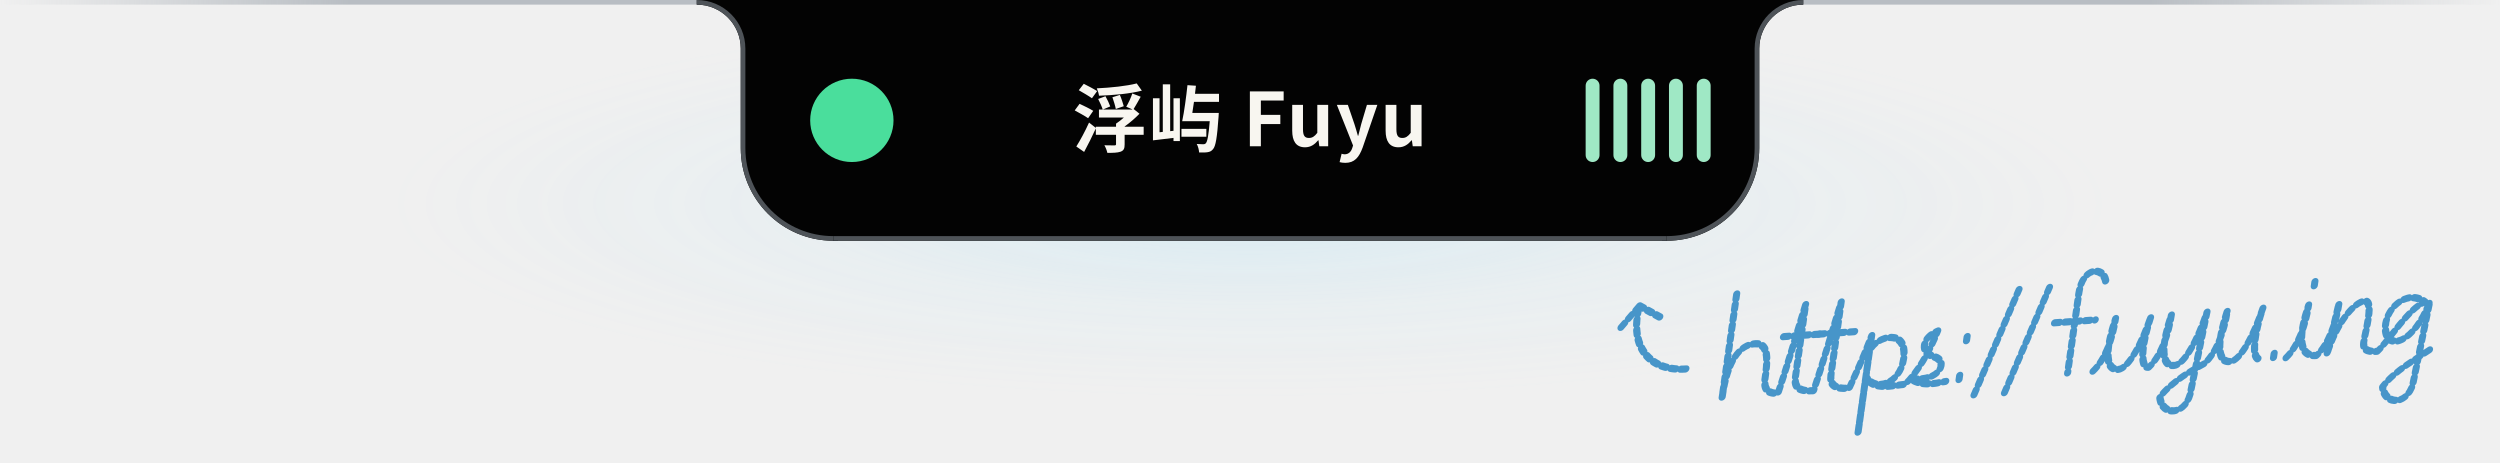
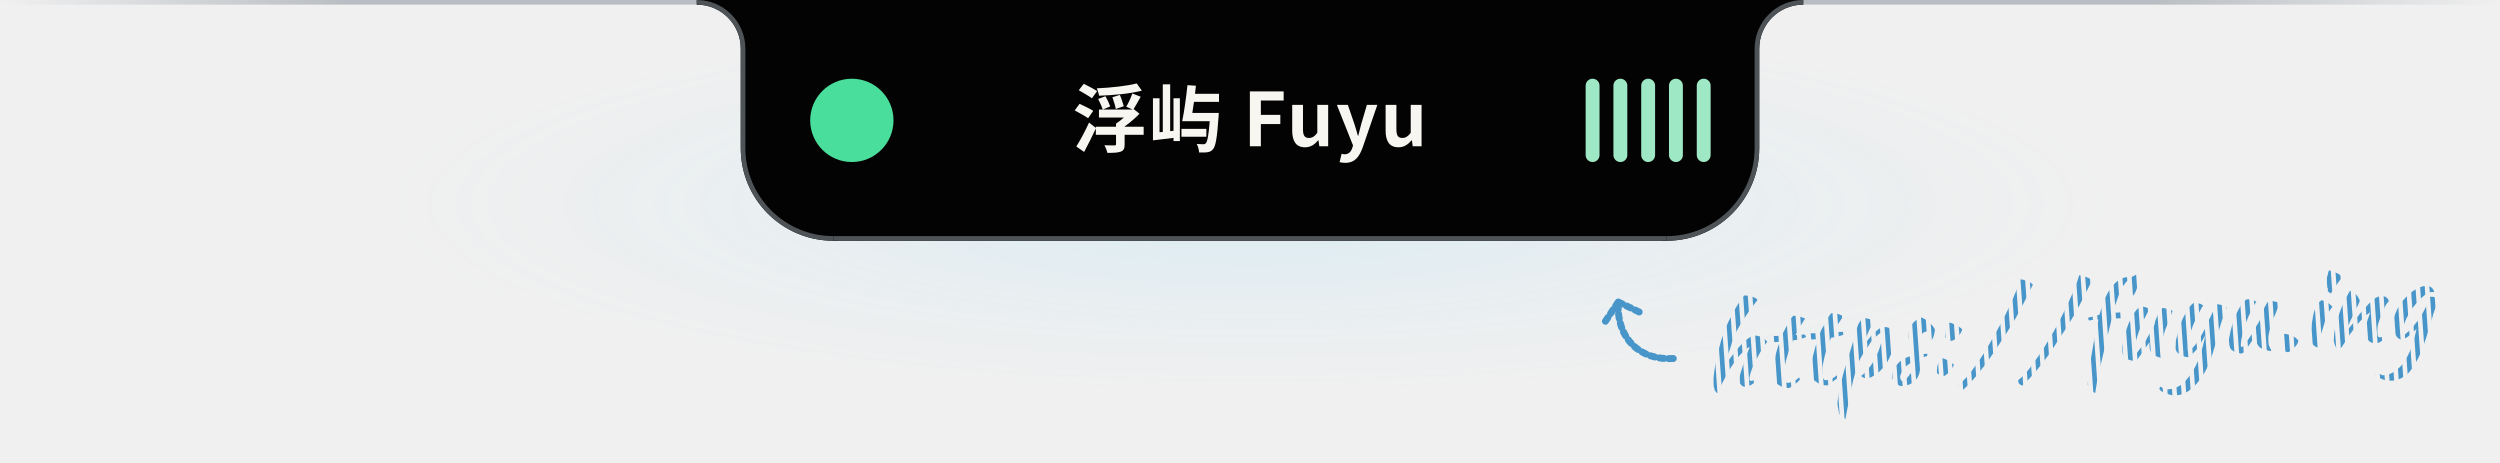
<svg xmlns="http://www.w3.org/2000/svg" width="540" height="100" viewBox="0 0 540 100" role="img" aria-label="浮屿 Fuyu：屏幕顶上的一座小岛，旁边手写着官网 https://fuyu.ing">
  <defs>
    <linearGradient id="edge" x2="540" gradientUnits="userSpaceOnUse">
      <stop offset="0" stop-color="#8b949e" stop-opacity="0" />
      <stop offset=".14" stop-color="#8b949e" stop-opacity=".55" />
      <stop offset=".86" stop-color="#8b949e" stop-opacity=".55" />
      <stop offset="1" stop-color="#8b949e" stop-opacity="0" />
    </linearGradient>
    <radialGradient id="glow">
      <stop offset="0" stop-color="#74d6ff" stop-opacity=".34" />
      <stop offset=".55" stop-color="#74d6ff" stop-opacity=".1" />
      <stop offset="1" stop-color="#74d6ff" stop-opacity="0" />
    </radialGradient>
  </defs>
  <style>
    text { font-family: -apple-system, BlinkMacSystemFont, 'Segoe UI Variable Text', 'Segoe UI', 'PingFang SC', 'Microsoft YaHei UI', 'Microsoft YaHei', 'Noto Sans CJK SC', 'Noto Sans SC', sans-serif; }
    .capl { animation: capl 12s infinite; }
    .capr { animation: capr 12s infinite; }
    .mid { animation: mid 12s infinite; }
    .idle { animation: idle 12s infinite; }
    .call { animation: call 12s infinite; opacity: 0; }
    .glow { animation: glow 12s infinite; opacity: .55; }
    .halo { animation: halo 2.4s ease-in-out infinite; }
    .bar { animation: wave 1.2s ease-in-out infinite; }
    .b0 { animation-duration: 1.1s; animation-delay: -.2s; }
    .b1 { animation-duration: .9s; animation-delay: -.5s; }
    .b2 { animation-duration: 1.3s; animation-delay: -.1s; }
    .b3 { animation-duration: 1s; animation-delay: -.7s; }
    .b4 { animation-duration: 1.2s; animation-delay: -.4s; }
    @keyframes capl {
      0%, 30% { transform: translateX(0); animation-timing-function: cubic-bezier(.3, .7, .3, 1); }
      33.6% { transform: translateX(-40px); animation-timing-function: ease-in-out; }
      35.4%, 80% { transform: translateX(-36px); animation-timing-function: cubic-bezier(.3, .7, .3, 1); }
      83.6% { transform: translateX(3px); animation-timing-function: ease-in-out; }
      85.4%, 100% { transform: translateX(0); }
    }
    @keyframes capr {
      0%, 30% { transform: translateX(0); animation-timing-function: cubic-bezier(.3, .7, .3, 1); }
      33.6% { transform: translateX(40px); animation-timing-function: ease-in-out; }
      35.4%, 80% { transform: translateX(36px); animation-timing-function: cubic-bezier(.3, .7, .3, 1); }
      83.6% { transform: translateX(-3px); animation-timing-function: ease-in-out; }
      85.4%, 100% { transform: translateX(0); }
    }
    @keyframes mid {
      0%, 30% { transform: scaleX(1); animation-timing-function: cubic-bezier(.3, .7, .3, 1); }
      33.6% { transform: scaleX(1.444); animation-timing-function: ease-in-out; }
      35.4%, 80% { transform: scaleX(1.4); animation-timing-function: cubic-bezier(.3, .7, .3, 1); }
      83.6% { transform: scaleX(.967); animation-timing-function: ease-in-out; }
      85.4%, 100% { transform: scaleX(1); }
    }
    @keyframes idle {
      0%, 29.4% { opacity: 1; }
      31.4%, 82.9% { opacity: 0; }
      85.4%, 100% { opacity: 1; }
    }
    @keyframes call {
      0%, 32.9% { opacity: 0; }
      35.9%, 78.4% { opacity: 1; }
      80.4%, 100% { opacity: 0; }
    }
    @keyframes glow {
      0%, 30% { opacity: .55; }
      35.4%, 80% { opacity: 1; }
      85.4%, 100% { opacity: .55; }
    }
    @keyframes halo {
      0%, 100% { opacity: .1; }
      50% { opacity: .32; }
    }
    @keyframes wave {
      0%, 100% { transform: scaleY(.3); }
      50% { transform: scaleY(1); }
    }
-     .note path { fill: none; stroke: #4795c9; stroke-width: 1.4; stroke-linecap: round; stroke-linejoin: round; stroke-dasharray: 1; animation: write linear backwards; }
+     .ink, .arrow path { fill: none; stroke-dasharray: 1; animation: write linear backwards; }
+     .ink { stroke: #fff; stroke-width: 46; animation-duration: .9s; animation-delay: .5s; }
+     .arrow path { stroke: #4795c9; stroke-width: 1.5; stroke-linecap: round; stroke-linejoin: round; }
    @keyframes write {
      0% { stroke-dashoffset: 1; stroke-opacity: 0; }
      1% { stroke-dashoffset: 1; stroke-opacity: 1; }
    }
    @media (prefers-reduced-motion: reduce) {
-       .capl, .capr, .mid, .idle, .call, .glow, .halo, .bar, .note path { animation: none; }
+       .capl, .capr, .mid, .idle, .call, .glow, .halo, .bar, .ink, .arrow path { animation: none; }
    }
  </style>
  <rect width="540" height="1" fill="url(#edge)" />
  <ellipse class="glow" cx="270" cy="44" rx="184" ry="42" fill="url(#glow)" />
  <g transform="translate(270 0)">
    <g class="capl">
      <path fill="#030303" d="M-119.5 0v1a9.5 9.5 0 0 1 9.5 9.5V32a20 20 0 0 0 20 20h1V0z" />
      <path fill="none" stroke="#4e5358" d="M-119.5 .5a10 10 0 0 1 10 10V32a19.5 19.5 0 0 0 19.5 19.5h1" />
    </g>
    <g class="capr">
      <g transform="scale(-1 1)">
        <path fill="#030303" d="M-119.5 0v1a9.5 9.5 0 0 1 9.5 9.5V32a20 20 0 0 0 20 20h1V0z" />
        <path fill="none" stroke="#4e5358" d="M-119.5 .5a10 10 0 0 1 10 10V32a19.5 19.5 0 0 0 19.5 19.5h1" />
      </g>
    </g>
    <g class="mid">
      <rect x="-90" width="180" height="52" fill="#030303" />
      <rect x="-90" y="51" width="180" height="1" fill="#4e5358" />
    </g>
    <g class="capl">
      <circle class="halo" cx="-86" cy="26" r="9" fill="#4ade9c" />
      <circle cx="-86" cy="26" r="4.5" fill="#4ade9c" />
    </g>
    <text class="idle" y="31.6" text-anchor="middle" font-size="16" font-weight="600" letter-spacing=".4" fill="#f8f6f0">浮屿 Fuyu</text>
    <g class="capr">
      <g class="idle">
        <g transform="translate(74 26)">
          <rect class="bar b0" x="-1.5" y="-9" width="3" height="18" rx="1.5" fill="#9fe8c5" />
        </g>
        <g transform="translate(80 26)">
          <rect class="bar b1" x="-1.5" y="-9" width="3" height="18" rx="1.5" fill="#9fe8c5" />
        </g>
        <g transform="translate(86 26)">
          <rect class="bar b2" x="-1.5" y="-9" width="3" height="18" rx="1.5" fill="#9fe8c5" />
        </g>
        <g transform="translate(92 26)">
          <rect class="bar b3" x="-1.5" y="-9" width="3" height="18" rx="1.5" fill="#9fe8c5" />
        </g>
        <g transform="translate(98 26)">
          <rect class="bar b4" x="-1.5" y="-9" width="3" height="18" rx="1.5" fill="#9fe8c5" />
        </g>
      </g>
      <path class="call" d="M79 26h14m-5-5 5 5-5 5" fill="none" stroke="#f8f6f0" stroke-width="1.8" stroke-linecap="round" stroke-linejoin="round" />
    </g>
    <g class="call">
      <rect x="-101" y="15" width="54" height="22" rx="11" fill="#74d6ff" fill-opacity=".16" />
      <text x="-74" y="30.2" text-anchor="middle" font-size="12" font-weight="600" fill="#74d6ff">征集中</text>
      <text x="-37" y="31.4" font-size="15" font-weight="600" fill="#f8f6f0" textLength="132" lengthAdjust="spacing">给浮屿画一个 Logo</text>
    </g>
  </g>
-   <g class="note" transform="translate(368.7 86) rotate(-4) skewX(-12) scale(1.1)">
-     <path pathLength="1" style="animation-duration:0.42s;animation-delay:0.60s" d="M0 0m3 -20v20c0 -7 2 -10 5 -10c3 0 3 4 3 7c0 2 1 3 3 3c1 -5 2 -11 3 -17v14c0 2 1 3 4 3c1 -5 2 -11 3 -17v14c0 2 1 3 4 3c1 -3 2 -6 3 -10v19v-16c1 -3 7 -4 7 2c0 5 -5 6 -7 3c2 3 6 2 8 2c2 -2 4 -6 5 -10c-3 1 -3 4 0 5c3 1 2 5 -4 4c3 2 6 1 7 1" />
-     <path pathLength="1" style="animation-duration:0.05s;animation-delay:1.04s" d="M13.5 -11h7" />
-     <path pathLength="1" style="animation-duration:0.05s;animation-delay:1.11s" d="M20.5 -11h7" />
-     <path pathLength="1" style="animation-duration:0.04s;animation-delay:1.18s" d="M50 -8.5v.8" />
-     <path pathLength="1" style="animation-duration:0.04s;animation-delay:1.24s" d="M49.6 -1v.8" />
-     <path pathLength="1" style="animation-duration:0.07s;animation-delay:1.30s" d="M53 3l6 -20" />
-     <path pathLength="1" style="animation-duration:0.07s;animation-delay:1.39s" d="M59 3l6 -20" />
-     <path pathLength="1" style="animation-duration:0.1s;animation-delay:1.48s" d="M76 -17.5c-1 -3 -5 -3 -5 2v15.5" />
-     <path pathLength="1" style="animation-duration:0.05s;animation-delay:1.60s" d="M67 -10h8" />
-     <path pathLength="1" style="animation-duration:0.3s;animation-delay:1.67s" d="M76 0c2 -2 3 -6 3 -10c-1 5 -1 10 2 10c2 0 4 -5 5 -10c-1 5 -1 10 1 10c2 -2 3 -6 3 -10c-1 5 -1 10 2 10c2 0 4 -5 5 -10l-1 15c0 5 -5 5 -6 1c2 -3 6 -5 8 -6c2 -2 3 -6 3 -10c-1 5 -1 10 2 10c2 0 4 -5 5 -10c-1 5 -1 10 1 10" />
-     <path pathLength="1" style="animation-duration:0.04s;animation-delay:1.99s" d="M111.5 -1v.8" />
-     <path pathLength="1" style="animation-duration:0.26s;animation-delay:2.05s" d="M114.0 0c2 -2 3 -6 3 -10c-1 5 -1 10 3 10c2 -2 3 -6 3 -10l-1 10c1 -6 4 -10 6 -10c2 0 1 6 1 8c0 2 2 2 3 2c2 -2 5 -8 8 -9c-4 -3 -8 1 -7 5c1 4 6 3 8 -5l-1 15c0 5 -5 5 -6 1c2 -3 6 -5 9 -7" />
-     <path pathLength="1" style="animation-duration:0.05s;animation-delay:2.33s" d="M117.6 -14.5v.8" />
-     <path pathLength="1" style="animation-duration:0.16s;animation-delay:2.48s" d="M-5 -6C-12 -6 -17 -11 -16 -19" />
-     <path pathLength="1" style="animation-duration:0.1s;animation-delay:2.66s" d="M-16 -19l-3.4 4.4M-16 -19l4.6 2.6" />
+   <mask id="pen" maskUnits="userSpaceOnUse" x="-10" y="-40" width="178" height="60">
+     <path class="ink" pathLength="1" d="M-6 -9H164" />
+   </mask>
+   <g class="note" transform="translate(367.9 84) rotate(-4)">
+     <path fill="#4795c9" mask="url(#pen)" d="M2.3 -0.4Q2.3 -1.2 2.4 -2.3Q2.6 -3.5 2.9 -4.7Q3.2 -6 3.7 -7.4Q4.1 -8.8 4.6 -10.2Q5.1 -11.4 5.7 -12.7Q6.3 -13.9 7.1 -15.2Q7.8 -16.4 8.6 -17.5Q9.4 -18.6 10.2 -19.5Q10.6 -19.5 11 -19.4Q11.4 -19.3 11.8 -19.2Q12.2 -19 12.6 -18.8Q12.9 -18.6 13.1 -18.4Q11.4 -16.6 10 -14.7Q8.6 -12.9 7.7 -11.3Q7.3 -10.4 6.9 -9.6Q6.6 -8.8 6.3 -8Q5.9 -7.3 5.7 -6.5Q5.5 -5.8 5.2 -4.9Q9.8 -10.7 11.9 -10.7Q12.5 -10.7 13.3 -10.3Q14 -9.9 14.5 -9.2Q13.8 -8.4 13 -7.3Q12.2 -6.1 11.6 -5Q10.9 -3.9 10.5 -2.9Q10.1 -1.9 10.1 -1.4Q10.1 -1.2 10.2 -1.1Q10.2 -1 10.5 -1Q10.8 -1 11 -1.1Q11.3 -1.2 11.3 -1.2Q11.4 -1 11.4 -1Q11.5 -0.9 11.5 -0.8Q11.5 -0.8 11.2 -0.6Q10.9 -0.4 10.5 -0.2Q10.1 -0 9.8 0.1Q9.4 0.2 9.2 0.2Q9 0.2 8.7 0.1Q8.5 -0 8.3 -0.2Q8.1 -0.4 8 -0.7Q7.9 -1 7.9 -1.2Q7.9 -1.6 8.1 -2.3Q8.3 -3 8.7 -3.9Q9 -4.8 9.5 -5.9Q10 -7 10.6 -8.2Q10.6 -8.3 10.5 -8.3Q10.4 -8.3 10.1 -8.1Q9.8 -7.9 9.6 -7.7Q8.7 -7.1 7.9 -6.2Q7 -5.2 6.2 -4.1Q5.4 -3 4.7 -1.8Q3.9 -0.6 3.4 0.7Q3.4 0.8 3.2 1Q3.1 1.1 3 1.1Q2.9 1.1 2.8 1Q2.7 0.8 2.5 0.6Q2.4 0.3 2.4 0Q2.3 -0.2 2.3 -0.4ZM15.8 -9Q15.7 -9.1 15.6 -9.6Q15.5 -10.1 15.5 -10.4Q16.1 -10.3 16.7 -10.3Q17.2 -10.3 17.7 -10.2Q18.1 -11 18.5 -11.6Q18.9 -12.3 19.3 -12.9Q19.7 -13.5 20 -13.9Q20.4 -14.3 20.5 -14.4Q20.8 -14.4 21.1 -14.3Q21.5 -14.2 21.9 -14.1Q22.3 -14 22.6 -13.8Q22.9 -13.7 23 -13.6Q22.3 -12.7 21.8 -11.9Q21.3 -11.1 20.7 -10.2Q21.1 -10.2 21.6 -10.2Q22.1 -10.2 22.6 -10.2Q22.7 -10.1 22.8 -10Q22.9 -9.8 22.9 -9.6Q21.7 -9.2 20.1 -9.1Q19.5 -8 19 -6.9Q18.6 -5.8 18.2 -4.7Q17.9 -3.7 17.8 -2.8Q17.6 -1.9 17.6 -1.1Q17.6 -0.1 18.4 0Q19.1 -0.1 19.7 -0.3Q20.3 -0.6 20.8 -1Q21 -0.8 21 -0.6Q20.8 -0.4 20.5 -0.1Q20.2 0.1 19.8 0.4Q19.4 0.7 19 0.9Q18.6 1.1 18.4 1.1Q17.8 1.1 17.2 0.8Q16.7 0.6 16.2 0.2Q15.7 -0.1 15.4 -0.6Q15.1 -1 15.1 -1.4Q15.1 -2 15.2 -2.8Q15.4 -3.7 15.7 -4.7Q16 -5.7 16.3 -6.8Q16.7 -7.9 17.2 -9ZM24.1 -9Q24 -9.1 23.9 -9.6Q23.8 -10.1 23.8 -10.4Q24.4 -10.3 25 -10.3Q25.5 -10.3 26 -10.2Q26.3 -11 26.8 -11.6Q27.2 -12.3 27.6 -12.9Q27.9 -13.5 28.3 -13.9Q28.6 -14.3 28.8 -14.4Q29 -14.4 29.4 -14.3Q29.8 -14.2 30.2 -14.1Q30.5 -14 30.8 -13.8Q31.1 -13.7 31.3 -13.6Q30.6 -12.7 30 -11.9Q29.5 -11.1 29 -10.2Q29.4 -10.2 29.9 -10.2Q30.4 -10.2 30.9 -10.2Q31 -10.1 31.1 -10Q31.1 -9.8 31.1 -9.6Q30 -9.2 28.3 -9.1Q27.8 -8 27.3 -6.9Q26.8 -5.8 26.5 -4.7Q26.2 -3.7 26 -2.8Q25.9 -1.9 25.9 -1.1Q25.9 -0.1 26.6 0Q27.3 -0.1 28 -0.3Q28.6 -0.6 29.1 -1Q29.2 -0.8 29.3 -0.6Q29.1 -0.4 28.8 -0.1Q28.4 0.1 28 0.4Q27.6 0.7 27.3 0.9Q26.9 1.1 26.7 1.1Q26.1 1.1 25.5 0.8Q24.9 0.6 24.5 0.2Q24 -0.1 23.7 -0.6Q23.4 -1 23.4 -1.4Q23.4 -2 23.5 -2.8Q23.7 -3.7 23.9 -4.7Q24.2 -5.7 24.6 -6.8Q25 -7.9 25.4 -9ZM29.3 7.8Q28.9 7.7 28.9 7.1Q28.8 6.8 28.8 6.3Q28.7 5.9 28.7 5.4Q28.7 4.9 28.9 4Q29 3.2 29.3 2.1Q29.6 1 30.1 -0.2Q30.5 -1.5 31 -2.8Q31.6 -4.4 32.1 -5.6Q32.6 -6.8 32.9 -7.7Q33.2 -8.5 33.4 -9.1Q33.6 -9.7 33.7 -10.1Q33.8 -10.3 34 -10.7Q34.2 -11.1 34.4 -11.6Q34.7 -12 34.9 -12.3Q35.2 -12.7 35.4 -12.9Q36.2 -12.8 37 -12.5Q37.7 -12.1 37.9 -11.9Q37.5 -11.6 37.1 -10.9Q36.7 -10.3 36.3 -9.5Q35.9 -8.7 35.6 -7.9Q35.2 -7.1 35.1 -6.5Q35.3 -6.9 35.7 -7.4Q36 -7.9 36.8 -8.7Q37.7 -9.6 38.5 -10.1Q39.2 -10.6 39.8 -10.6Q40.7 -10.6 41.3 -10.1Q41.8 -9.6 41.8 -8.8Q41.8 -7.1 41.3 -5.4Q40.7 -3.8 39.6 -2.4Q39.2 -1.9 38.7 -1.5Q38.2 -1 37.6 -0.6Q37 -0.3 36.4 -0Q35.9 0.2 35.4 0.2Q35 0.2 34.7 -0Q34.4 -0.2 34.2 -0.4Q35.2 -1 36 -2Q36.9 -2.9 37.6 -4.2Q38.4 -5.4 38.9 -6.9Q39.5 -8.3 39.8 -9.8Q38.9 -9.4 38.2 -8.8Q37.4 -8.3 36.7 -7.4Q35.9 -6.3 35.4 -5.7Q34.9 -5.1 34.6 -4.6Q34.3 -4.2 34.1 -3.8Q33.9 -3.4 33.6 -2.8Q33.3 -2.1 32.9 -0.9Q32.4 0.4 32 1.9Q31.5 3.4 31.1 5.2Q30.6 6.9 30.2 8.6Q29.9 8.6 29.7 8.2Q29.5 8 29.5 7.9Q29.4 7.8 29.3 7.8ZM50.8 -9.4Q50.8 -8.9 50.6 -8.4Q50.5 -7.9 50.3 -7.6Q50.1 -7.2 49.9 -6.9Q49.7 -6.7 49.5 -6.7Q49.3 -6.7 49.2 -7Q49.2 -7.1 49.3 -7.2Q49.3 -7.4 49.4 -7.6Q49.5 -7.8 49.5 -7.9Q49.6 -8.1 49.6 -8.3Q49.6 -8.6 49.4 -8.8Q49.3 -9 49 -9Q48.1 -9 47.6 -7.9Q47.1 -6.7 47.1 -4.4Q47.1 -4.2 47.1 -4.1Q47.6 -4.2 48 -4.2Q48.4 -4.2 48.8 -4.2Q48.8 -4.1 48.8 -4Q48.8 -3.8 48.7 -3.7Q48.2 -3.6 47.8 -3.5Q47.5 -3.4 47.4 -3.3Q47.2 -3.3 47.2 -3.2Q47.1 -3.1 47.1 -3Q47.1 -2.8 47.1 -2.6Q47.1 -2.4 47.1 -2.1Q47.1 -0.1 46.1 1.1Q45 2.3 43.1 2.4Q42.8 2.4 42.4 2.3Q42.1 2.1 41.7 1.8Q41.4 1.6 41.2 1.3Q41 0.9 40.9 0.6Q40.9 -0.3 41.2 -1.1Q41.6 -1.9 42.3 -2.5Q42.9 -3.1 43.8 -3.5Q44.7 -3.9 45.7 -4Q45.7 -4.6 45.6 -5.1Q45.5 -5.7 45.3 -6.2Q45.2 -6.8 45.1 -7.3Q45 -7.8 45 -8.3Q45 -8.9 45.2 -9.5Q45.5 -10.2 45.9 -10.7Q46.3 -11.2 46.9 -11.6Q47.5 -12 48.1 -12.1Q48.3 -12 48.8 -11.7Q49.2 -11.4 49.6 -10.9Q50.1 -10.5 50.4 -10.1Q50.7 -9.6 50.8 -9.4ZM43 1.4Q43.6 1.1 44.1 0.7Q44.6 0.2 45 -0.3Q45.4 -0.9 45.6 -1.5Q45.8 -2.2 45.8 -2.8Q45.3 -2.7 44.8 -2.3Q44.2 -2 43.7 -1.5Q43.2 -1 42.9 -0.4Q42.6 0.1 42.6 0.5Q42.6 1 43 1.4ZM51.9 0.9Q51.5 0.8 51.1 0.6Q50.7 0.3 50.6 -0Q50.6 -0.3 50.7 -0.8Q50.7 -1.2 50.9 -1.7Q51 -2.1 51.1 -2.5Q51.2 -2.9 51.3 -3.1Q51.5 -3.1 52 -3Q52.4 -2.9 52.9 -2.6Q53.3 -2.4 53.7 -2.1Q54.1 -1.7 54.4 -1.4Q54.1 -0.9 53.8 -0.5Q53.5 -0.1 53.1 0.2Q52.8 0.5 52.4 0.7Q52.1 0.9 51.9 0.9ZM54.2 -6.6Q53.9 -6.6 53.5 -6.9Q53 -7.2 52.9 -7.5Q52.9 -7.8 53 -8.2Q53.1 -8.7 53.2 -9.1Q53.3 -9.6 53.4 -10Q53.6 -10.4 53.6 -10.6Q53.9 -10.6 54.3 -10.5Q54.8 -10.3 55.2 -10.1Q55.7 -9.8 56.1 -9.5Q56.5 -9.2 56.7 -8.9Q56.5 -8.4 56.2 -8Q55.8 -7.6 55.5 -7.2Q55.1 -6.9 54.8 -6.8Q54.4 -6.6 54.2 -6.6ZM72.6 -17.5Q70.6 -14 68.5 -10.7Q66.3 -7.5 64.1 -4.7Q61.9 -1.8 59.9 0.4Q57.8 2.7 56 4.1Q55.7 4 55.4 3.7Q55.1 3.4 55 3Q55.8 2.5 56.9 1.5Q57.9 0.5 59 -0.9Q60.1 -2.2 61.3 -3.8Q62.4 -5.4 63.5 -7.1Q64.6 -8.8 65.7 -10.5Q66.7 -12.2 67.5 -13.7Q68.4 -15.3 69 -16.6Q69.6 -17.9 69.9 -18.8Q70.2 -18.8 70.6 -18.7Q71 -18.5 71.5 -18.3Q71.9 -18.1 72.2 -17.9Q72.5 -17.6 72.6 -17.5ZM85.4 -17.5Q83.4 -14 81.3 -10.7Q79.1 -7.5 76.9 -4.7Q74.8 -1.8 72.7 0.4Q70.6 2.7 68.8 4.1Q68.5 4 68.2 3.7Q67.9 3.4 67.8 3Q68.6 2.5 69.7 1.5Q70.7 0.5 71.8 -0.9Q72.9 -2.2 74.1 -3.8Q75.2 -5.4 76.4 -7.1Q77.5 -8.8 78.5 -10.5Q79.5 -12.2 80.3 -13.7Q81.2 -15.3 81.8 -16.6Q82.4 -17.9 82.7 -18.8Q83 -18.8 83.4 -18.7Q83.8 -18.5 84.3 -18.3Q84.7 -18.1 85 -17.9Q85.4 -17.6 85.4 -17.5ZM84.4 6.8Q83.8 6.6 83.7 5.9Q83.6 5.3 82.9 4.9Q83.1 3.7 83.3 2.4Q83.6 1.2 83.9 -0.3Q84.3 -1.9 84.8 -4Q85.4 -6.1 86.2 -9Q85.5 -9 85 -9Q84.6 -9 84.2 -8.9Q84.1 -9 84 -9.2Q83.9 -9.3 83.9 -9.5Q84.2 -9.6 84.9 -9.7Q85.6 -9.9 86.5 -10Q87.1 -11.8 87.8 -13.2Q88.5 -14.6 89.4 -15.6Q90.2 -16.6 91.2 -17.2Q92.1 -17.7 93.1 -17.7Q93.3 -17.7 93.6 -17.7Q93.9 -17.6 94 -17.6Q94.2 -17.8 94.6 -17.9Q94.9 -18.1 95.2 -18.1Q95.5 -18.1 95.9 -17.8Q95.7 -17.4 95.5 -16.9Q95.3 -16.3 95.2 -15.8Q94.6 -14 93.9 -13.5Q93.6 -13.5 93.6 -14.2Q93.6 -14.7 93.5 -15.2Q93.4 -15.4 93.4 -15.5Q93.3 -15.7 93.3 -16Q93.3 -16.1 93.3 -16.3Q93.4 -16.5 93.4 -17Q93 -17 92.6 -16.5Q92.1 -16 91.5 -15.1Q91 -14.2 90.5 -12.9Q89.9 -11.7 89.4 -10.2L91.4 -10.2Q91.5 -10.1 91.6 -9.7Q91.7 -9.3 91.7 -8.9L89.1 -9Q88.2 -6.3 87.5 -3.9Q86.7 -1.5 86.1 0.5Q85.5 2.6 85 4.2Q84.6 5.8 84.4 6.8ZM97.5 -0.5Q97.1 -0.9 96.9 -1.5Q96.8 -2 96.8 -2.4Q96.8 -2.9 96.9 -3.3Q96.8 -3.3 96.5 -2.9Q96.2 -2.5 95.8 -2Q95.4 -1.5 95 -1Q94.6 -0.5 94.4 -0.3Q94.1 0.1 93.9 0.3Q93.6 0.4 93.4 0.5Q93.1 0.4 92.6 0.3Q92.2 0.2 91.9 -0Q91.5 -0.3 91.2 -0.6Q91 -0.9 90.9 -1.4Q90.9 -2 90.9 -2.4Q90.9 -2.9 91.1 -3.4Q91.3 -4.3 91.7 -5.4Q92.1 -6.5 92.6 -7.6Q93.2 -8.7 93.8 -9.6Q94.5 -10.6 95.3 -11.1Q95.5 -11.1 95.8 -11.1Q96 -11.1 96.3 -11Q96.6 -10.9 96.9 -10.8Q97.2 -10.6 97.4 -10.4Q97.1 -10.2 96.3 -8.8Q95.4 -7.5 94.4 -5Q94.3 -4.7 94.1 -4.2Q93.9 -3.7 93.8 -3.2Q93.6 -2.7 93.5 -2.1Q93.4 -1.6 93.4 -1.3Q93.4 -1.1 93.4 -1Q93.5 -0.9 93.6 -0.9Q93.9 -1 94.4 -1.7Q95 -2.3 96 -3.6Q96.2 -3.9 96.5 -4.4Q96.8 -4.8 97.1 -5.3Q97.5 -5.8 97.8 -6.3Q98.1 -6.8 98.3 -7.3Q98.3 -7.6 98.5 -8Q98.7 -8.4 98.9 -8.8Q99.1 -9.2 99.4 -9.6Q99.7 -10.1 100.1 -10.5Q100.4 -10.5 100.7 -10.4Q101.1 -10.3 101.4 -10.2Q101.7 -10.1 102 -10Q102.2 -9.8 102.3 -9.7Q101.9 -8.7 101.4 -7.7Q100.9 -6.7 100.4 -5.7Q100 -4.7 99.7 -3.7Q99.4 -2.8 99.4 -1.9Q99.4 -1.4 99.4 -1Q99.5 -0.6 99.6 -0.4Q99.7 -0.1 99.8 0Q99.9 0.2 99.9 0.3Q99.9 0.3 99.8 0.4Q99.8 0.4 99.8 0.4Q99.6 0.4 99.4 0.3Q99.1 0.3 98.8 0.1Q98.5 0 98.1 -0.2Q97.8 -0.3 97.5 -0.5ZM111.6 -3.6Q111.1 -1.9 110.5 -0.5Q110 0.9 109.4 2.1Q108.8 3.3 108.1 4.3Q107.3 5.3 106.5 6.2Q105.4 7.3 104.3 7.9Q103.1 8.5 102 8.5Q101.4 8.5 100.8 8.4Q100.2 8.2 99.7 8Q99.2 7.8 98.8 7.5Q98.4 7.2 98.3 6.9Q98.3 6.6 98.6 6.4Q98.9 6.6 99.1 6.8Q99.3 6.9 99.4 7Q99.6 7.1 99.8 7.1Q100 7.1 100.3 7.1Q101.6 7.1 102.9 6.4Q104.2 5.6 105.3 4.1Q106.5 2.7 107.4 0.6Q108.3 -1.4 109 -4Q108.7 -3.5 108.2 -2.8Q107.8 -2.1 107.3 -1.5Q106.7 -0.8 106.1 -0.3Q105.6 0.3 105 0.5Q104.6 0.4 104.2 0.3Q103.8 0.2 103.5 -0Q103.1 -0.3 102.8 -0.6Q102.5 -0.9 102.4 -1.4Q102.4 -2 102.5 -2.5Q102.5 -2.9 102.6 -3.4Q102.9 -4.3 103.3 -5.4Q103.7 -6.5 104.2 -7.6Q104.8 -8.7 105.5 -9.6Q106.1 -10.6 106.9 -11.1Q107 -11.1 107.3 -11.1Q107.6 -11.1 107.9 -11Q108.2 -10.9 108.5 -10.8Q108.8 -10.6 109 -10.4Q108.7 -10.2 107.9 -8.8Q107 -7.5 105.9 -5Q105.8 -4.7 105.7 -4.2Q105.5 -3.7 105.3 -3.2Q105.2 -2.7 105.1 -2.1Q105 -1.6 105 -1.3Q105 -1.1 105 -1Q105.1 -0.9 105.1 -0.9Q105.5 -1 106.2 -1.6Q106.9 -2.2 107.8 -3.5Q108.4 -4.4 108.9 -5.2Q109.3 -6 109.8 -6.9Q110.3 -7.7 110.8 -8.6Q111.2 -9.5 111.8 -10.5Q112.1 -10.5 112.5 -10.4Q112.8 -10.3 113.2 -10.2Q113.5 -10.1 113.7 -10Q114 -9.8 114.1 -9.7Q113.4 -8.2 112.7 -6.7Q112.1 -5.2 111.6 -3.6ZM120.6 -0.5Q120.2 -0.9 120 -1.5Q119.9 -2 119.9 -2.4Q119.9 -2.9 120 -3.3Q119.9 -3.3 119.6 -2.9Q119.3 -2.5 118.9 -2Q118.5 -1.5 118.1 -1Q117.7 -0.5 117.5 -0.3Q117.2 0.1 117 0.3Q116.7 0.4 116.5 0.5Q116.2 0.4 115.7 0.3Q115.3 0.2 115 -0Q114.6 -0.3 114.3 -0.6Q114.1 -0.9 114 -1.4Q114 -2 114 -2.4Q114 -2.9 114.2 -3.4Q114.4 -4.3 114.8 -5.4Q115.2 -6.5 115.7 -7.6Q116.3 -8.7 116.9 -9.6Q117.6 -10.6 118.4 -11.1Q118.6 -11.1 118.9 -11.1Q119.1 -11.1 119.4 -11Q119.7 -10.9 120 -10.8Q120.3 -10.6 120.5 -10.4Q120.2 -10.2 119.4 -8.8Q118.5 -7.5 117.5 -5Q117.4 -4.7 117.2 -4.2Q117 -3.7 116.9 -3.2Q116.7 -2.7 116.6 -2.1Q116.5 -1.6 116.5 -1.3Q116.5 -1.1 116.5 -1Q116.6 -0.9 116.7 -0.9Q117 -1 117.5 -1.7Q118.1 -2.3 119.1 -3.6Q119.3 -3.9 119.6 -4.4Q119.9 -4.8 120.2 -5.3Q120.6 -5.8 120.9 -6.3Q121.2 -6.8 121.4 -7.3Q121.4 -7.6 121.6 -8Q121.8 -8.4 122 -8.8Q122.2 -9.2 122.5 -9.6Q122.8 -10.1 123.2 -10.5Q123.5 -10.5 123.8 -10.4Q124.2 -10.3 124.5 -10.2Q124.8 -10.1 125.1 -10Q125.3 -9.8 125.4 -9.7Q125 -8.7 124.5 -7.7Q124 -6.7 123.5 -5.7Q123.1 -4.7 122.8 -3.7Q122.5 -2.8 122.5 -1.9Q122.5 -1.4 122.5 -1Q122.6 -0.6 122.7 -0.4Q122.8 -0.1 122.9 0Q123 0.2 123 0.3Q123 0.3 122.9 0.4Q122.9 0.4 122.9 0.4Q122.7 0.4 122.5 0.3Q122.2 0.3 121.9 0.1Q121.6 0 121.2 -0.2Q120.9 -0.3 120.6 -0.5ZM126.5 0.9Q126.1 0.8 125.7 0.6Q125.3 0.3 125.2 -0Q125.2 -0.3 125.3 -0.8Q125.4 -1.2 125.5 -1.7Q125.6 -2.1 125.7 -2.5Q125.8 -2.9 125.9 -3.1Q126.2 -3.1 126.6 -3Q127 -2.9 127.5 -2.6Q128 -2.4 128.4 -2.1Q128.8 -1.7 129 -1.4Q128.8 -0.9 128.5 -0.5Q128.1 -0.1 127.8 0.2Q127.4 0.5 127.1 0.7Q126.7 0.9 126.5 0.9ZM131.6 -1.6Q131.6 -1.8 131.6 -2.1Q131.6 -2.4 131.7 -2.9Q131.8 -3.5 132 -4.2Q132.1 -5 132.4 -6Q132.4 -6.3 132.6 -6.8Q132.7 -7.3 133 -7.9Q133.3 -8.5 133.7 -9Q134 -9.5 134.6 -9.8Q135 -9.7 135.6 -9.3Q136.3 -8.9 136.8 -8.2Q136.2 -7.6 135.9 -7Q135.5 -6.4 135.2 -5.8Q134.9 -5.1 134.7 -4.4Q134.4 -3.7 134.1 -2.9Q133.9 -2.3 133.6 -1.6Q133.4 -0.9 133.4 -0.4Q133.4 0.1 133.4 0.2Q133.4 0.4 133.3 0.4Q133.2 0.4 132.9 0.3Q132.6 0.2 132.3 -0.1Q132 -0.3 131.8 -0.7Q131.6 -1.1 131.6 -1.6ZM136 -11.8Q136 -11.9 136.1 -12.2Q136 -12.3 135.9 -12.5Q135.8 -12.8 135.8 -13Q135.8 -13.2 135.9 -13.5Q135.9 -13.9 136 -14.3Q136.1 -14.8 136.3 -15.2Q136.4 -15.7 136.6 -16.1Q136.8 -16.1 137.3 -15.9Q137.7 -15.7 138.1 -15.5Q138.5 -15.3 138.9 -15Q139.2 -14.7 139.4 -14.4Q139.1 -14.1 138.7 -13.7Q138.3 -13.2 137.9 -12.7Q137.5 -12.2 137.2 -11.8Q136.8 -11.3 136.7 -11.1Q136.5 -11.2 136.3 -11.4Q136 -11.6 136 -11.8ZM140.9 -11.4Q141.5 -11.2 142 -10.6Q142.6 -9.9 142.8 -9.1Q142.6 -8.5 142 -7.6Q141.5 -6.7 141 -5.8Q140.4 -4.9 140 -4Q139.5 -3.2 139.5 -2.7Q139.8 -3.1 140.3 -3.6Q140.8 -4.1 141.2 -4.6Q141.6 -5.2 142 -5.6Q142.4 -6 142.6 -6.3Q143 -6.7 143.7 -7.3Q144.3 -8 144.9 -8.5Q145.6 -9.1 146.3 -9.5Q147 -9.8 147.5 -9.8Q148.1 -9.8 148.6 -9.4Q149 -9 149.2 -8.6Q149.2 -8.5 149 -8.4Q148.8 -8.4 148.5 -8Q148.2 -7.6 147.8 -6.8Q147.4 -6.1 147 -5.2Q146.6 -4.4 146.3 -3.5Q146.1 -2.6 146.1 -1.9Q146.1 -1.3 146.2 -1.1Q146.4 -0.9 146.7 -0.9Q146.9 -0.9 147.2 -1.1Q147.5 -1.2 147.7 -1.2Q147.7 -1.1 147.8 -1Q147.9 -0.8 147.9 -0.7Q147.7 -0.5 147.4 -0.4Q147.2 -0.2 146.9 -0.1Q146.6 0.1 146.3 0.2Q146.1 0.3 145.8 0.3Q145.2 0.3 144.7 0.1Q144.3 -0.1 144 -0.5Q143.8 -0.8 143.7 -1.3Q143.6 -1.7 143.6 -2.2Q143.6 -2.5 143.7 -2.9Q143.7 -3.2 143.8 -3.7Q144 -4.2 144.2 -4.9Q144.5 -5.5 144.9 -6.5Q144.9 -6.5 144.3 -6.1Q143.7 -5.8 143 -5.1Q141.9 -4.1 141 -3Q140.1 -2 139.2 -0.7Q138.7 0 138.3 0.5Q137.9 1 137.6 1.2Q137.1 0.9 136.9 0.4Q136.7 -0.1 136.6 -0.7Q136.6 -1.1 136.7 -1.8Q136.8 -2.5 137 -3.3Q137.3 -4.1 137.6 -5.1Q137.9 -6 138.3 -6.9Q139.2 -9 140 -10.1Q140.7 -11.3 140.9 -11.4ZM145 7Q145 6.9 145.1 6.7Q145.2 6.6 145.3 6.5Q145.6 6.8 145.8 6.9Q146 7 146.2 7.1Q146.4 7.2 146.5 7.3Q146.7 7.3 147 7.3Q148.2 7.3 149.3 6.6Q150.4 6 151.4 4.8Q152.4 3.5 153.2 1.8Q154 0 154.6 -2.2Q154.3 -1.9 153.9 -1.6Q153.5 -1.2 153 -0.9Q152.6 -0.6 152.2 -0.4Q151.7 -0.1 151.4 0Q151 -0.1 150.7 -0.3Q150.3 -0.6 150.1 -1Q149.8 -1.4 149.7 -1.9Q149.5 -2.4 149.5 -3Q149.5 -3.9 149.9 -4.9Q150.2 -5.8 150.8 -6.8Q151.3 -7.7 152.1 -8.5Q152.9 -9.3 153.7 -9.9Q154.6 -10.6 155.5 -10.9Q156.3 -11.3 157.2 -11.3Q158 -11.3 158.4 -10.9Q158.8 -10.6 159 -9.8Q158.8 -9.9 158.4 -9.9Q157.8 -9.9 157.1 -9.5Q156.3 -9 155.6 -8.3Q154.8 -7.6 154 -6.7Q153.3 -5.7 152.7 -4.8Q152.1 -3.8 151.8 -2.9Q151.4 -2 151.4 -1.2Q151.4 -1.1 151.4 -1Q151.5 -1 151.5 -1Q151.7 -1 152.1 -1.2Q152.4 -1.5 152.9 -1.8Q153.4 -2.2 153.9 -2.7Q154.3 -3.2 154.8 -3.7Q155.8 -4.8 156.6 -6.2Q157.5 -7.6 158 -8.9Q158.6 -8.9 159.1 -8.7Q159.6 -8.5 159.8 -8.3Q159 -6.5 158.5 -5.3Q158 -4 157.7 -3.1Q157 -1.4 156.5 0Q155.9 1.4 155.3 2.6Q154.8 3.8 154.1 4.8Q153.4 5.9 152.6 6.8Q152.2 7.2 151.7 7.6Q151.2 7.9 150.6 8.2Q150.1 8.4 149.6 8.5Q149.1 8.6 148.7 8.6Q148.1 8.6 147.5 8.5Q146.9 8.4 146.4 8.1Q145.9 7.9 145.6 7.6Q145.2 7.3 145 7Z" />
+     <g class="arrow">
+       <path pathLength="1" style="animation-duration:.16s;animation-delay:1.45s" d="M-6 -7C-13 -7 -18 -12 -17 -20" />
+       <path pathLength="1" style="animation-duration:.1s;animation-delay:1.62s" d="M-17 -20l-3.4 4.4M-17 -20l4.6 2.6" />
+     </g>
  </g>
</svg>
